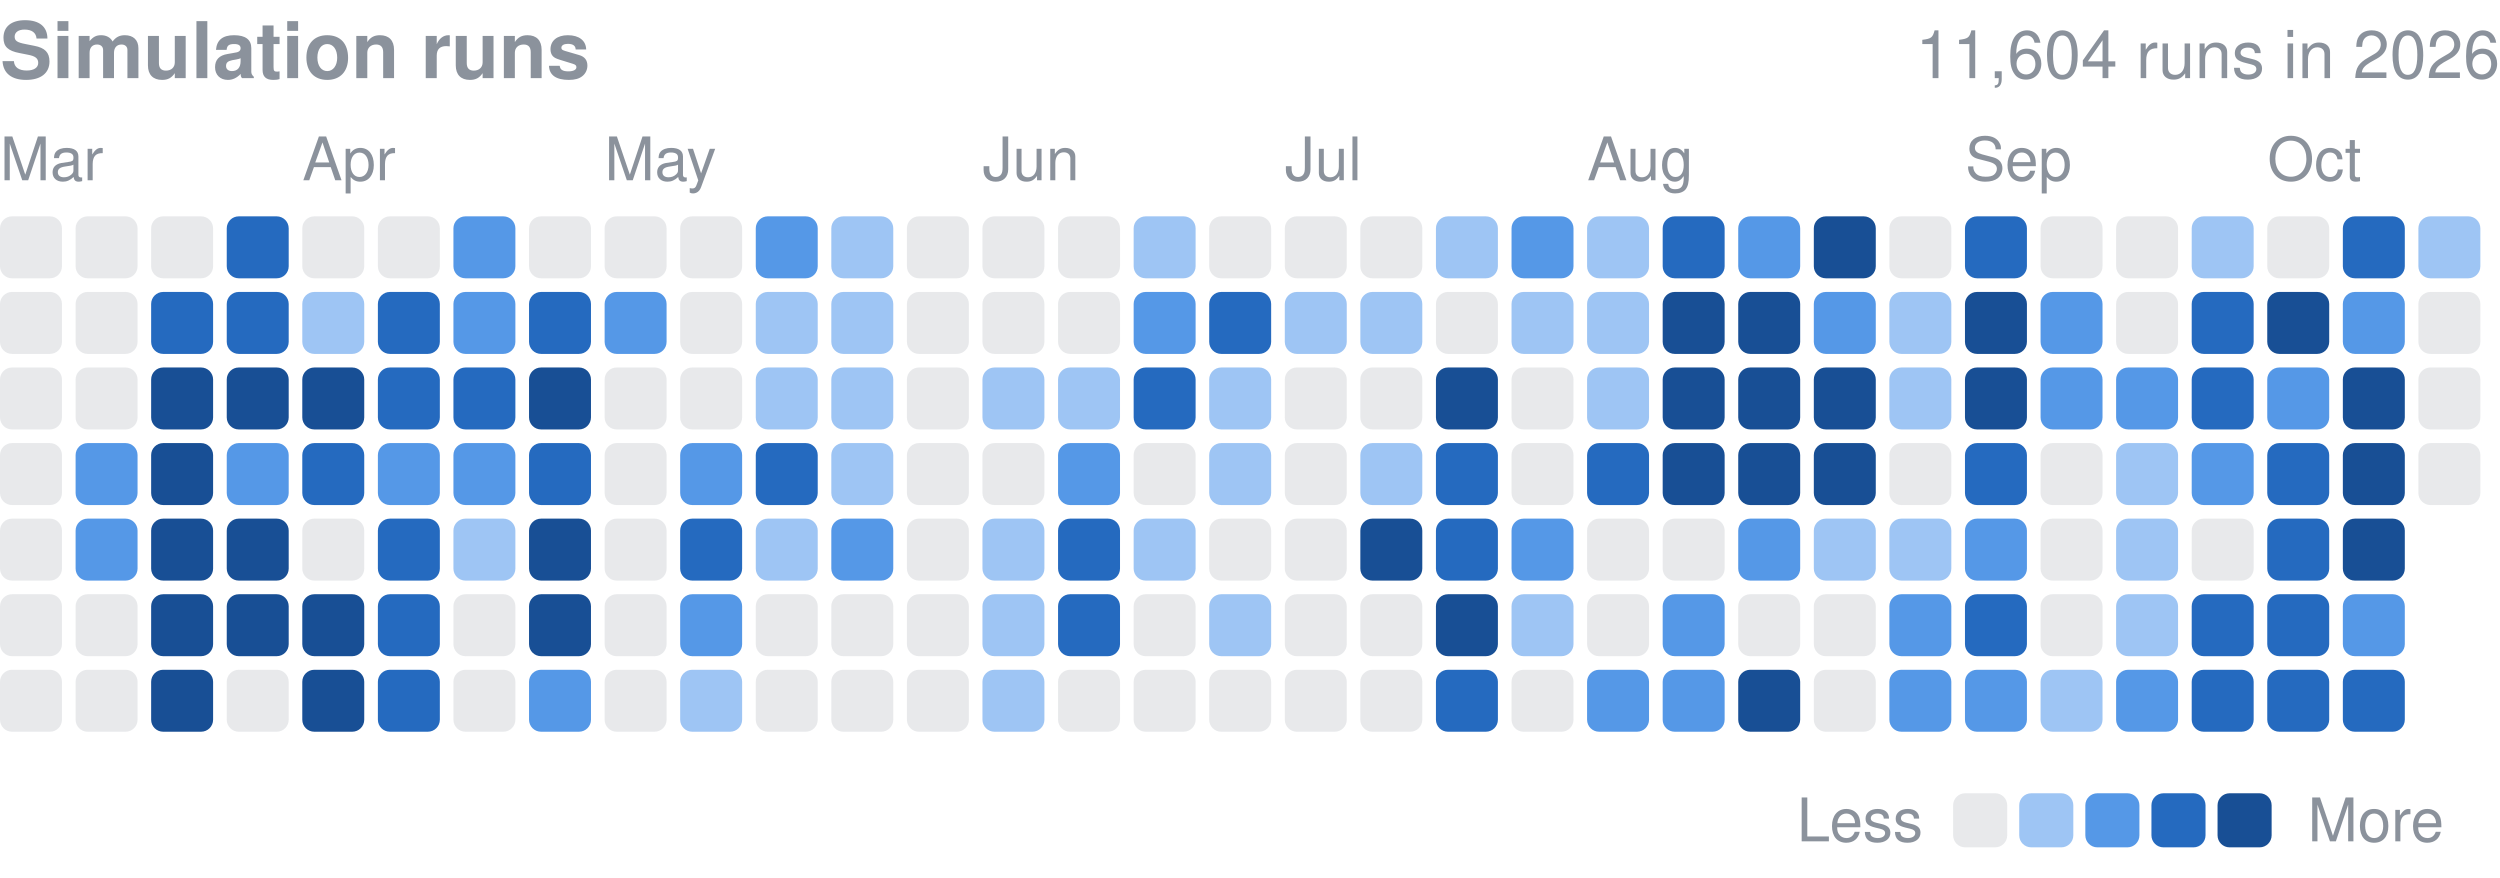
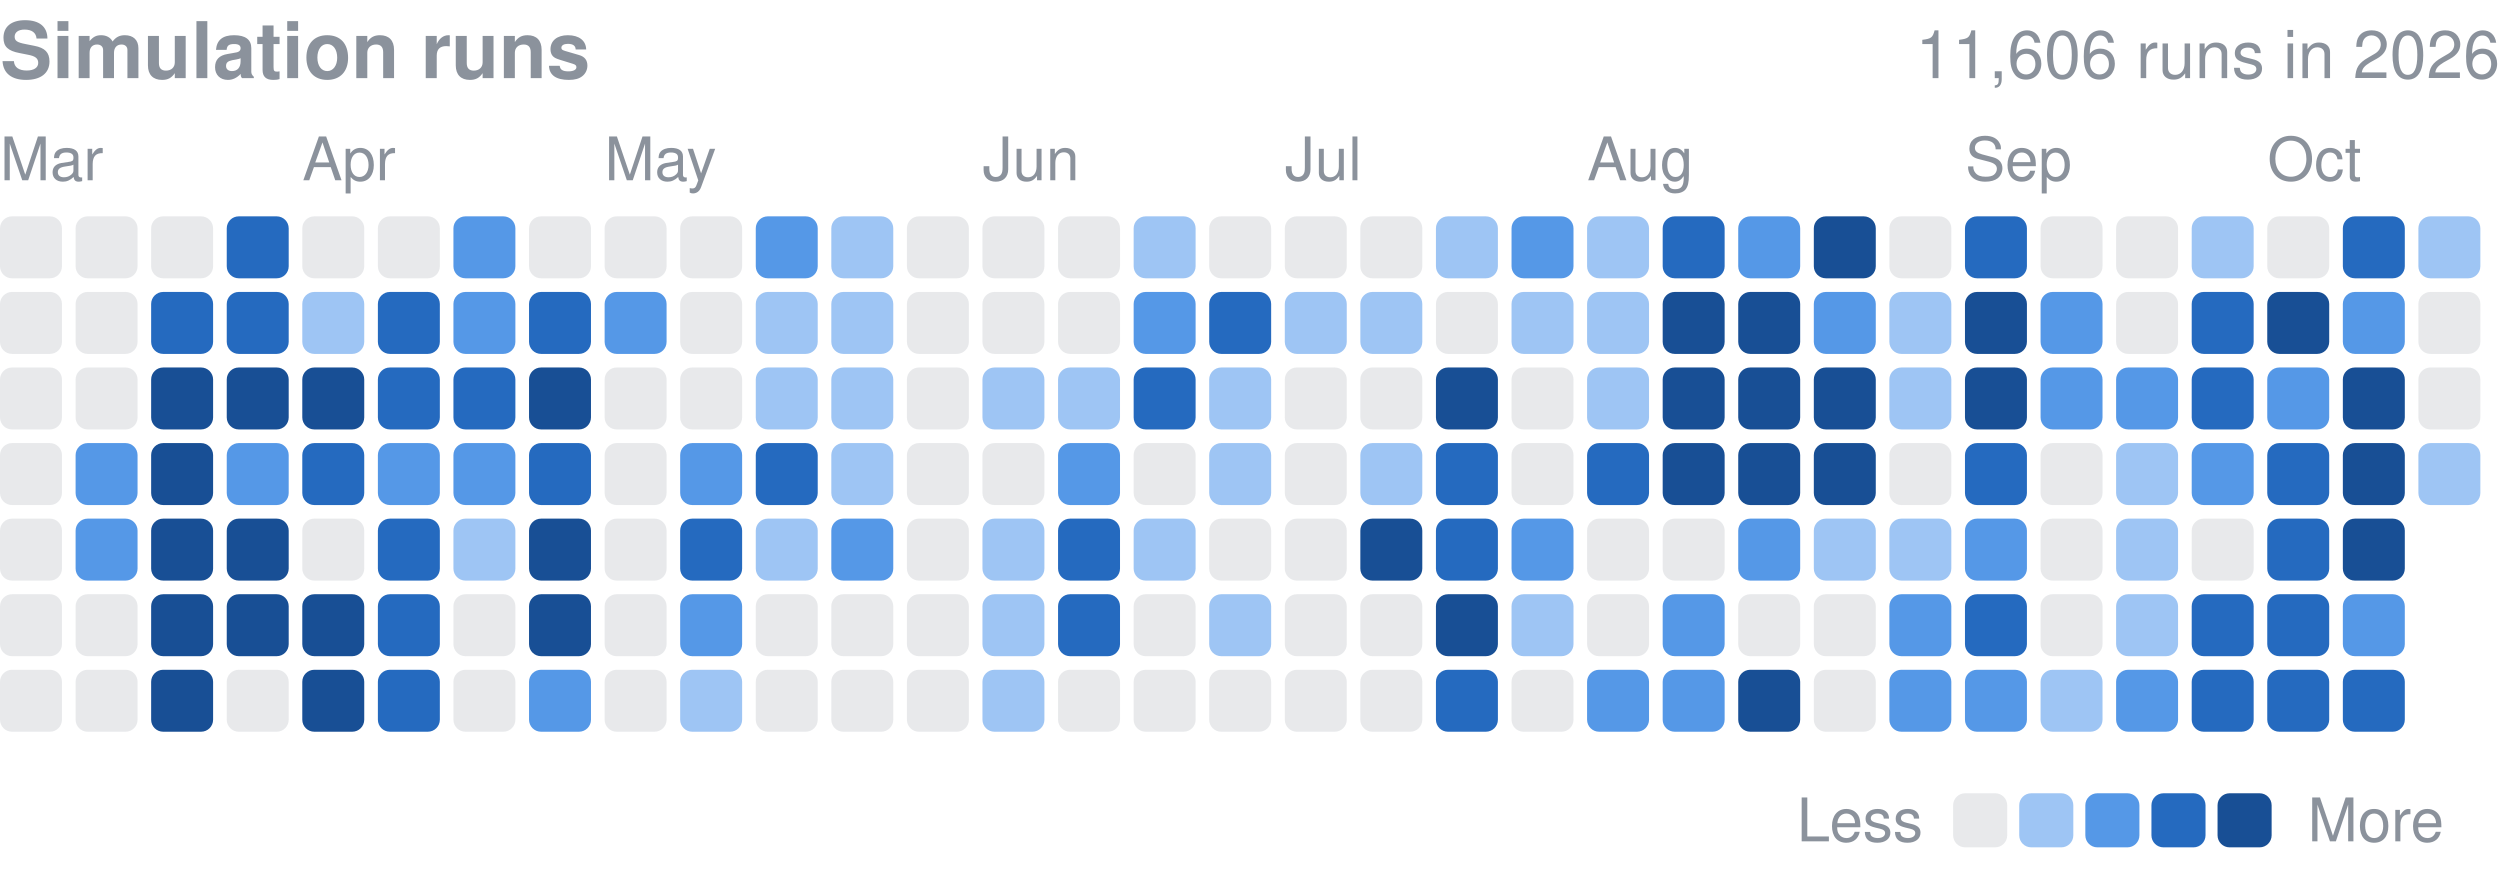
<svg xmlns="http://www.w3.org/2000/svg" width="416" height="146" viewBox="0 0 416 146" role="img" aria-label="Finished simulation runs per day in 2026">
  <style>text{font-family:-apple-system,BlinkMacSystemFont,"Segoe UI",Helvetica,Arial,sans-serif}</style>
  <text x="0" y="13" font-size="13" font-weight="600" fill="#8b929c">Simulation runs</text>
-   <text x="416" y="13" font-size="11" fill="#8b929c" text-anchor="end">11,604 runs in 2026</text>
+   <text x="416" y="13" font-size="11" fill="#8b929c" text-anchor="end">11,606 runs in 2026</text>
  <text x="0.0" y="30" font-size="10" fill="#8b929c">Mar</text>
  <text x="50.3" y="30" font-size="10" fill="#8b929c">Apr</text>
  <text x="100.6" y="30" font-size="10" fill="#8b929c">May</text>
  <text x="163.5" y="30" font-size="10" fill="#8b929c">Jun</text>
  <text x="213.8" y="30" font-size="10" fill="#8b929c">Jul</text>
  <text x="264.1" y="30" font-size="10" fill="#8b929c">Aug</text>
  <text x="327.0" y="30" font-size="10" fill="#8b929c">Sep</text>
  <text x="377.3" y="30" font-size="10" fill="#8b929c">Oct</text>
  <rect x="0.00" y="36.00" width="10.31" height="10.31" rx="2.0" fill="#8b929c" opacity="0.2" />
  <rect x="0.00" y="48.58" width="10.31" height="10.31" rx="2.0" fill="#8b929c" opacity="0.2" />
  <rect x="0.00" y="61.15" width="10.31" height="10.31" rx="2.0" fill="#8b929c" opacity="0.2" />
  <rect x="0.00" y="73.73" width="10.31" height="10.31" rx="2.0" fill="#8b929c" opacity="0.2" />
  <rect x="0.00" y="86.30" width="10.31" height="10.31" rx="2.0" fill="#8b929c" opacity="0.2" />
  <rect x="0.00" y="98.88" width="10.31" height="10.31" rx="2.0" fill="#8b929c" opacity="0.2" />
  <rect x="0.00" y="111.45" width="10.31" height="10.31" rx="2.0" fill="#8b929c" opacity="0.2" />
  <rect x="12.58" y="36.00" width="10.31" height="10.31" rx="2.0" fill="#8b929c" opacity="0.2" />
  <rect x="12.58" y="48.58" width="10.31" height="10.31" rx="2.0" fill="#8b929c" opacity="0.2" />
  <rect x="12.58" y="61.15" width="10.31" height="10.31" rx="2.0" fill="#8b929c" opacity="0.2" />
  <rect x="12.58" y="73.73" width="10.31" height="10.31" rx="2.0" fill="#5598e7" />
  <rect x="12.58" y="86.30" width="10.31" height="10.31" rx="2.0" fill="#5598e7" />
  <rect x="12.58" y="98.88" width="10.31" height="10.31" rx="2.0" fill="#8b929c" opacity="0.2" />
  <rect x="12.58" y="111.45" width="10.31" height="10.31" rx="2.0" fill="#8b929c" opacity="0.2" />
  <rect x="25.15" y="36.00" width="10.31" height="10.31" rx="2.0" fill="#8b929c" opacity="0.2" />
  <rect x="25.15" y="48.58" width="10.31" height="10.31" rx="2.0" fill="#256abf" />
  <rect x="25.15" y="61.15" width="10.31" height="10.31" rx="2.0" fill="#184f95" />
  <rect x="25.15" y="73.73" width="10.31" height="10.31" rx="2.0" fill="#184f95" />
  <rect x="25.15" y="86.30" width="10.31" height="10.31" rx="2.0" fill="#184f95" />
  <rect x="25.15" y="98.88" width="10.31" height="10.31" rx="2.0" fill="#184f95" />
  <rect x="25.15" y="111.45" width="10.31" height="10.31" rx="2.0" fill="#184f95" />
  <rect x="37.73" y="36.00" width="10.31" height="10.31" rx="2.0" fill="#256abf" />
  <rect x="37.73" y="48.58" width="10.31" height="10.31" rx="2.0" fill="#256abf" />
  <rect x="37.73" y="61.15" width="10.31" height="10.31" rx="2.0" fill="#184f95" />
  <rect x="37.73" y="73.73" width="10.31" height="10.31" rx="2.0" fill="#5598e7" />
  <rect x="37.73" y="86.30" width="10.31" height="10.31" rx="2.0" fill="#184f95" />
  <rect x="37.73" y="98.88" width="10.31" height="10.31" rx="2.0" fill="#184f95" />
  <rect x="37.73" y="111.45" width="10.31" height="10.31" rx="2.0" fill="#8b929c" opacity="0.2" />
  <rect x="50.30" y="36.00" width="10.31" height="10.31" rx="2.0" fill="#8b929c" opacity="0.2" />
  <rect x="50.30" y="48.58" width="10.31" height="10.31" rx="2.0" fill="#9ec5f4" />
  <rect x="50.30" y="61.15" width="10.31" height="10.31" rx="2.0" fill="#184f95" />
  <rect x="50.30" y="73.73" width="10.31" height="10.31" rx="2.0" fill="#256abf" />
  <rect x="50.30" y="86.30" width="10.31" height="10.31" rx="2.0" fill="#8b929c" opacity="0.2" />
  <rect x="50.30" y="98.88" width="10.31" height="10.31" rx="2.0" fill="#184f95" />
  <rect x="50.30" y="111.45" width="10.31" height="10.31" rx="2.0" fill="#184f95" />
  <rect x="62.88" y="36.00" width="10.31" height="10.31" rx="2.0" fill="#8b929c" opacity="0.2" />
  <rect x="62.88" y="48.58" width="10.31" height="10.31" rx="2.0" fill="#256abf" />
  <rect x="62.88" y="61.15" width="10.31" height="10.31" rx="2.0" fill="#256abf" />
  <rect x="62.88" y="73.73" width="10.31" height="10.31" rx="2.0" fill="#5598e7" />
  <rect x="62.88" y="86.30" width="10.31" height="10.31" rx="2.0" fill="#256abf" />
  <rect x="62.88" y="98.88" width="10.31" height="10.31" rx="2.0" fill="#256abf" />
  <rect x="62.88" y="111.45" width="10.31" height="10.31" rx="2.0" fill="#256abf" />
  <rect x="75.45" y="36.00" width="10.31" height="10.31" rx="2.0" fill="#5598e7" />
  <rect x="75.45" y="48.58" width="10.31" height="10.31" rx="2.0" fill="#5598e7" />
  <rect x="75.45" y="61.15" width="10.31" height="10.31" rx="2.0" fill="#256abf" />
  <rect x="75.45" y="73.73" width="10.31" height="10.31" rx="2.0" fill="#5598e7" />
  <rect x="75.45" y="86.30" width="10.31" height="10.31" rx="2.0" fill="#9ec5f4" />
  <rect x="75.45" y="98.88" width="10.31" height="10.31" rx="2.0" fill="#8b929c" opacity="0.2" />
  <rect x="75.45" y="111.45" width="10.31" height="10.31" rx="2.0" fill="#8b929c" opacity="0.2" />
  <rect x="88.03" y="36.00" width="10.31" height="10.31" rx="2.0" fill="#8b929c" opacity="0.2" />
  <rect x="88.03" y="48.58" width="10.31" height="10.31" rx="2.0" fill="#256abf" />
  <rect x="88.03" y="61.15" width="10.31" height="10.31" rx="2.0" fill="#184f95" />
  <rect x="88.03" y="73.73" width="10.31" height="10.31" rx="2.0" fill="#256abf" />
  <rect x="88.03" y="86.30" width="10.31" height="10.31" rx="2.0" fill="#184f95" />
  <rect x="88.03" y="98.88" width="10.31" height="10.31" rx="2.0" fill="#184f95" />
  <rect x="88.03" y="111.45" width="10.31" height="10.31" rx="2.0" fill="#5598e7" />
  <rect x="100.61" y="36.00" width="10.31" height="10.31" rx="2.0" fill="#8b929c" opacity="0.2" />
  <rect x="100.61" y="48.58" width="10.31" height="10.31" rx="2.0" fill="#5598e7" />
  <rect x="100.61" y="61.15" width="10.31" height="10.31" rx="2.0" fill="#8b929c" opacity="0.2" />
  <rect x="100.61" y="73.73" width="10.31" height="10.31" rx="2.0" fill="#8b929c" opacity="0.2" />
  <rect x="100.61" y="86.30" width="10.31" height="10.31" rx="2.0" fill="#8b929c" opacity="0.2" />
  <rect x="100.61" y="98.88" width="10.31" height="10.31" rx="2.0" fill="#8b929c" opacity="0.2" />
  <rect x="100.61" y="111.45" width="10.31" height="10.31" rx="2.0" fill="#8b929c" opacity="0.2" />
  <rect x="113.18" y="36.00" width="10.31" height="10.31" rx="2.0" fill="#8b929c" opacity="0.2" />
  <rect x="113.18" y="48.58" width="10.31" height="10.31" rx="2.0" fill="#8b929c" opacity="0.2" />
  <rect x="113.18" y="61.15" width="10.31" height="10.31" rx="2.0" fill="#8b929c" opacity="0.2" />
  <rect x="113.18" y="73.73" width="10.31" height="10.31" rx="2.0" fill="#5598e7" />
  <rect x="113.18" y="86.30" width="10.31" height="10.31" rx="2.0" fill="#256abf" />
  <rect x="113.18" y="98.88" width="10.31" height="10.31" rx="2.0" fill="#5598e7" />
  <rect x="113.18" y="111.45" width="10.31" height="10.31" rx="2.0" fill="#9ec5f4" />
  <rect x="125.76" y="36.00" width="10.31" height="10.31" rx="2.0" fill="#5598e7" />
  <rect x="125.76" y="48.58" width="10.31" height="10.31" rx="2.0" fill="#9ec5f4" />
  <rect x="125.76" y="61.15" width="10.31" height="10.31" rx="2.0" fill="#9ec5f4" />
  <rect x="125.76" y="73.73" width="10.31" height="10.31" rx="2.0" fill="#256abf" />
  <rect x="125.76" y="86.30" width="10.31" height="10.31" rx="2.0" fill="#9ec5f4" />
  <rect x="125.76" y="98.88" width="10.31" height="10.31" rx="2.0" fill="#8b929c" opacity="0.2" />
  <rect x="125.76" y="111.45" width="10.31" height="10.31" rx="2.0" fill="#8b929c" opacity="0.2" />
  <rect x="138.33" y="36.00" width="10.31" height="10.31" rx="2.0" fill="#9ec5f4" />
  <rect x="138.33" y="48.58" width="10.31" height="10.31" rx="2.0" fill="#9ec5f4" />
  <rect x="138.33" y="61.15" width="10.31" height="10.31" rx="2.0" fill="#9ec5f4" />
  <rect x="138.33" y="73.73" width="10.31" height="10.31" rx="2.0" fill="#9ec5f4" />
  <rect x="138.33" y="86.30" width="10.31" height="10.31" rx="2.0" fill="#5598e7" />
  <rect x="138.33" y="98.88" width="10.31" height="10.31" rx="2.0" fill="#8b929c" opacity="0.2" />
  <rect x="138.33" y="111.45" width="10.31" height="10.31" rx="2.0" fill="#8b929c" opacity="0.2" />
  <rect x="150.91" y="36.00" width="10.31" height="10.31" rx="2.0" fill="#8b929c" opacity="0.2" />
  <rect x="150.91" y="48.58" width="10.31" height="10.31" rx="2.0" fill="#8b929c" opacity="0.2" />
  <rect x="150.91" y="61.15" width="10.31" height="10.31" rx="2.0" fill="#8b929c" opacity="0.2" />
  <rect x="150.91" y="73.73" width="10.31" height="10.31" rx="2.0" fill="#8b929c" opacity="0.2" />
  <rect x="150.91" y="86.30" width="10.31" height="10.31" rx="2.0" fill="#8b929c" opacity="0.2" />
  <rect x="150.91" y="98.88" width="10.31" height="10.31" rx="2.0" fill="#8b929c" opacity="0.2" />
  <rect x="150.91" y="111.45" width="10.31" height="10.31" rx="2.0" fill="#8b929c" opacity="0.2" />
  <rect x="163.48" y="36.00" width="10.31" height="10.31" rx="2.0" fill="#8b929c" opacity="0.2" />
  <rect x="163.48" y="48.58" width="10.31" height="10.31" rx="2.0" fill="#8b929c" opacity="0.2" />
  <rect x="163.48" y="61.15" width="10.31" height="10.31" rx="2.0" fill="#9ec5f4" />
  <rect x="163.48" y="73.73" width="10.31" height="10.31" rx="2.0" fill="#8b929c" opacity="0.2" />
  <rect x="163.48" y="86.30" width="10.31" height="10.31" rx="2.0" fill="#9ec5f4" />
  <rect x="163.48" y="98.88" width="10.31" height="10.31" rx="2.0" fill="#9ec5f4" />
  <rect x="163.48" y="111.45" width="10.31" height="10.31" rx="2.0" fill="#9ec5f4" />
  <rect x="176.06" y="36.00" width="10.31" height="10.31" rx="2.0" fill="#8b929c" opacity="0.2" />
  <rect x="176.06" y="48.58" width="10.31" height="10.31" rx="2.0" fill="#8b929c" opacity="0.2" />
  <rect x="176.06" y="61.15" width="10.31" height="10.31" rx="2.0" fill="#9ec5f4" />
  <rect x="176.06" y="73.73" width="10.31" height="10.31" rx="2.0" fill="#5598e7" />
  <rect x="176.06" y="86.30" width="10.31" height="10.31" rx="2.0" fill="#256abf" />
  <rect x="176.06" y="98.88" width="10.31" height="10.31" rx="2.0" fill="#256abf" />
  <rect x="176.06" y="111.45" width="10.31" height="10.31" rx="2.0" fill="#8b929c" opacity="0.2" />
  <rect x="188.64" y="36.00" width="10.31" height="10.31" rx="2.0" fill="#9ec5f4" />
  <rect x="188.64" y="48.58" width="10.31" height="10.31" rx="2.0" fill="#5598e7" />
  <rect x="188.64" y="61.15" width="10.31" height="10.31" rx="2.0" fill="#256abf" />
  <rect x="188.64" y="73.73" width="10.31" height="10.31" rx="2.0" fill="#8b929c" opacity="0.2" />
  <rect x="188.64" y="86.30" width="10.31" height="10.31" rx="2.0" fill="#9ec5f4" />
  <rect x="188.64" y="98.88" width="10.31" height="10.31" rx="2.0" fill="#8b929c" opacity="0.2" />
  <rect x="188.64" y="111.45" width="10.31" height="10.31" rx="2.0" fill="#8b929c" opacity="0.2" />
  <rect x="201.21" y="36.00" width="10.31" height="10.31" rx="2.0" fill="#8b929c" opacity="0.2" />
  <rect x="201.21" y="48.58" width="10.31" height="10.31" rx="2.0" fill="#256abf" />
  <rect x="201.21" y="61.15" width="10.31" height="10.31" rx="2.0" fill="#9ec5f4" />
  <rect x="201.21" y="73.73" width="10.31" height="10.31" rx="2.0" fill="#9ec5f4" />
  <rect x="201.21" y="86.30" width="10.31" height="10.31" rx="2.0" fill="#8b929c" opacity="0.2" />
  <rect x="201.21" y="98.88" width="10.31" height="10.31" rx="2.0" fill="#9ec5f4" />
  <rect x="201.21" y="111.45" width="10.31" height="10.31" rx="2.0" fill="#8b929c" opacity="0.2" />
  <rect x="213.79" y="36.00" width="10.31" height="10.31" rx="2.0" fill="#8b929c" opacity="0.2" />
  <rect x="213.79" y="48.58" width="10.31" height="10.31" rx="2.0" fill="#9ec5f4" />
  <rect x="213.79" y="61.15" width="10.31" height="10.31" rx="2.0" fill="#8b929c" opacity="0.2" />
  <rect x="213.79" y="73.73" width="10.31" height="10.31" rx="2.0" fill="#8b929c" opacity="0.2" />
  <rect x="213.79" y="86.30" width="10.31" height="10.31" rx="2.0" fill="#8b929c" opacity="0.2" />
  <rect x="213.79" y="98.88" width="10.31" height="10.31" rx="2.0" fill="#8b929c" opacity="0.2" />
  <rect x="213.79" y="111.45" width="10.31" height="10.31" rx="2.0" fill="#8b929c" opacity="0.2" />
  <rect x="226.36" y="36.00" width="10.31" height="10.31" rx="2.0" fill="#8b929c" opacity="0.2" />
  <rect x="226.36" y="48.58" width="10.31" height="10.31" rx="2.0" fill="#9ec5f4" />
  <rect x="226.36" y="61.15" width="10.31" height="10.31" rx="2.0" fill="#8b929c" opacity="0.2" />
  <rect x="226.36" y="73.73" width="10.31" height="10.31" rx="2.0" fill="#9ec5f4" />
  <rect x="226.36" y="86.30" width="10.31" height="10.31" rx="2.0" fill="#184f95" />
  <rect x="226.36" y="98.88" width="10.31" height="10.31" rx="2.0" fill="#8b929c" opacity="0.2" />
  <rect x="226.36" y="111.45" width="10.31" height="10.31" rx="2.0" fill="#8b929c" opacity="0.2" />
  <rect x="238.94" y="36.00" width="10.31" height="10.31" rx="2.0" fill="#9ec5f4" />
  <rect x="238.94" y="48.58" width="10.31" height="10.31" rx="2.0" fill="#8b929c" opacity="0.2" />
  <rect x="238.94" y="61.15" width="10.31" height="10.31" rx="2.0" fill="#184f95" />
  <rect x="238.94" y="73.73" width="10.31" height="10.31" rx="2.0" fill="#256abf" />
  <rect x="238.94" y="86.30" width="10.31" height="10.31" rx="2.0" fill="#256abf" />
  <rect x="238.94" y="98.88" width="10.31" height="10.31" rx="2.0" fill="#184f95" />
  <rect x="238.94" y="111.45" width="10.31" height="10.31" rx="2.0" fill="#256abf" />
  <rect x="251.52" y="36.00" width="10.31" height="10.31" rx="2.0" fill="#5598e7" />
  <rect x="251.52" y="48.58" width="10.31" height="10.31" rx="2.0" fill="#9ec5f4" />
  <rect x="251.52" y="61.15" width="10.31" height="10.31" rx="2.0" fill="#8b929c" opacity="0.2" />
  <rect x="251.52" y="73.73" width="10.31" height="10.31" rx="2.0" fill="#8b929c" opacity="0.2" />
  <rect x="251.52" y="86.30" width="10.31" height="10.31" rx="2.0" fill="#5598e7" />
  <rect x="251.52" y="98.88" width="10.31" height="10.31" rx="2.0" fill="#9ec5f4" />
  <rect x="251.52" y="111.45" width="10.31" height="10.31" rx="2.0" fill="#8b929c" opacity="0.2" />
  <rect x="264.09" y="36.00" width="10.31" height="10.31" rx="2.0" fill="#9ec5f4" />
  <rect x="264.09" y="48.58" width="10.31" height="10.31" rx="2.0" fill="#9ec5f4" />
  <rect x="264.09" y="61.15" width="10.31" height="10.31" rx="2.0" fill="#9ec5f4" />
  <rect x="264.09" y="73.73" width="10.31" height="10.31" rx="2.0" fill="#256abf" />
  <rect x="264.09" y="86.30" width="10.31" height="10.31" rx="2.0" fill="#8b929c" opacity="0.2" />
  <rect x="264.09" y="98.88" width="10.31" height="10.31" rx="2.0" fill="#8b929c" opacity="0.2" />
  <rect x="264.09" y="111.45" width="10.31" height="10.31" rx="2.0" fill="#5598e7" />
  <rect x="276.67" y="36.00" width="10.31" height="10.31" rx="2.0" fill="#256abf" />
  <rect x="276.67" y="48.58" width="10.31" height="10.31" rx="2.0" fill="#184f95" />
  <rect x="276.67" y="61.15" width="10.31" height="10.31" rx="2.0" fill="#184f95" />
  <rect x="276.67" y="73.73" width="10.31" height="10.31" rx="2.0" fill="#184f95" />
  <rect x="276.67" y="86.30" width="10.31" height="10.31" rx="2.0" fill="#8b929c" opacity="0.2" />
  <rect x="276.67" y="98.88" width="10.31" height="10.31" rx="2.0" fill="#5598e7" />
  <rect x="276.67" y="111.45" width="10.31" height="10.31" rx="2.0" fill="#5598e7" />
  <rect x="289.24" y="36.00" width="10.31" height="10.31" rx="2.0" fill="#5598e7" />
  <rect x="289.24" y="48.58" width="10.31" height="10.31" rx="2.0" fill="#184f95" />
  <rect x="289.24" y="61.15" width="10.31" height="10.31" rx="2.0" fill="#184f95" />
  <rect x="289.24" y="73.73" width="10.31" height="10.31" rx="2.0" fill="#184f95" />
  <rect x="289.24" y="86.30" width="10.31" height="10.31" rx="2.0" fill="#5598e7" />
  <rect x="289.24" y="98.88" width="10.31" height="10.31" rx="2.0" fill="#8b929c" opacity="0.2" />
  <rect x="289.24" y="111.45" width="10.31" height="10.31" rx="2.0" fill="#184f95" />
  <rect x="301.82" y="36.00" width="10.31" height="10.31" rx="2.0" fill="#184f95" />
  <rect x="301.82" y="48.58" width="10.31" height="10.31" rx="2.0" fill="#5598e7" />
  <rect x="301.82" y="61.15" width="10.31" height="10.31" rx="2.0" fill="#184f95" />
  <rect x="301.82" y="73.73" width="10.31" height="10.31" rx="2.0" fill="#184f95" />
  <rect x="301.82" y="86.30" width="10.31" height="10.31" rx="2.0" fill="#9ec5f4" />
  <rect x="301.82" y="98.88" width="10.31" height="10.31" rx="2.0" fill="#8b929c" opacity="0.2" />
  <rect x="301.82" y="111.45" width="10.31" height="10.31" rx="2.0" fill="#8b929c" opacity="0.2" />
  <rect x="314.39" y="36.00" width="10.31" height="10.31" rx="2.0" fill="#8b929c" opacity="0.2" />
  <rect x="314.39" y="48.58" width="10.31" height="10.31" rx="2.0" fill="#9ec5f4" />
  <rect x="314.39" y="61.15" width="10.31" height="10.31" rx="2.0" fill="#9ec5f4" />
  <rect x="314.39" y="73.73" width="10.31" height="10.31" rx="2.0" fill="#8b929c" opacity="0.2" />
  <rect x="314.39" y="86.30" width="10.31" height="10.31" rx="2.0" fill="#9ec5f4" />
  <rect x="314.39" y="98.88" width="10.31" height="10.31" rx="2.0" fill="#5598e7" />
  <rect x="314.39" y="111.45" width="10.31" height="10.31" rx="2.0" fill="#5598e7" />
  <rect x="326.97" y="36.00" width="10.31" height="10.31" rx="2.0" fill="#256abf" />
  <rect x="326.97" y="48.58" width="10.31" height="10.31" rx="2.0" fill="#184f95" />
  <rect x="326.97" y="61.15" width="10.31" height="10.31" rx="2.0" fill="#184f95" />
  <rect x="326.97" y="73.73" width="10.31" height="10.31" rx="2.0" fill="#256abf" />
  <rect x="326.97" y="86.30" width="10.31" height="10.31" rx="2.0" fill="#5598e7" />
  <rect x="326.97" y="98.88" width="10.31" height="10.31" rx="2.0" fill="#256abf" />
  <rect x="326.97" y="111.45" width="10.31" height="10.31" rx="2.0" fill="#5598e7" />
  <rect x="339.55" y="36.00" width="10.31" height="10.31" rx="2.0" fill="#8b929c" opacity="0.2" />
  <rect x="339.55" y="48.58" width="10.31" height="10.31" rx="2.0" fill="#5598e7" />
  <rect x="339.55" y="61.15" width="10.31" height="10.31" rx="2.0" fill="#5598e7" />
  <rect x="339.55" y="73.73" width="10.31" height="10.31" rx="2.0" fill="#8b929c" opacity="0.2" />
  <rect x="339.55" y="86.30" width="10.31" height="10.31" rx="2.0" fill="#8b929c" opacity="0.2" />
  <rect x="339.55" y="98.88" width="10.31" height="10.31" rx="2.0" fill="#8b929c" opacity="0.2" />
  <rect x="339.55" y="111.45" width="10.31" height="10.31" rx="2.0" fill="#9ec5f4" />
  <rect x="352.12" y="36.00" width="10.31" height="10.31" rx="2.0" fill="#8b929c" opacity="0.2" />
  <rect x="352.12" y="48.58" width="10.31" height="10.31" rx="2.0" fill="#8b929c" opacity="0.2" />
  <rect x="352.12" y="61.15" width="10.31" height="10.31" rx="2.0" fill="#5598e7" />
  <rect x="352.12" y="73.73" width="10.31" height="10.31" rx="2.0" fill="#9ec5f4" />
  <rect x="352.12" y="86.30" width="10.31" height="10.31" rx="2.0" fill="#9ec5f4" />
  <rect x="352.12" y="98.88" width="10.31" height="10.31" rx="2.0" fill="#9ec5f4" />
  <rect x="352.12" y="111.45" width="10.31" height="10.31" rx="2.0" fill="#5598e7" />
  <rect x="364.70" y="36.00" width="10.31" height="10.31" rx="2.0" fill="#9ec5f4" />
  <rect x="364.70" y="48.58" width="10.31" height="10.31" rx="2.0" fill="#256abf" />
  <rect x="364.70" y="61.15" width="10.31" height="10.31" rx="2.0" fill="#256abf" />
  <rect x="364.70" y="73.73" width="10.31" height="10.31" rx="2.0" fill="#5598e7" />
  <rect x="364.70" y="86.30" width="10.31" height="10.31" rx="2.0" fill="#8b929c" opacity="0.2" />
  <rect x="364.70" y="98.88" width="10.31" height="10.31" rx="2.0" fill="#256abf" />
  <rect x="364.70" y="111.45" width="10.31" height="10.31" rx="2.0" fill="#256abf" />
  <rect x="377.27" y="36.00" width="10.31" height="10.31" rx="2.0" fill="#8b929c" opacity="0.2" />
  <rect x="377.27" y="48.58" width="10.31" height="10.31" rx="2.0" fill="#184f95" />
  <rect x="377.27" y="61.15" width="10.31" height="10.31" rx="2.0" fill="#5598e7" />
  <rect x="377.27" y="73.73" width="10.31" height="10.31" rx="2.0" fill="#256abf" />
  <rect x="377.27" y="86.30" width="10.31" height="10.31" rx="2.0" fill="#256abf" />
  <rect x="377.27" y="98.88" width="10.31" height="10.31" rx="2.0" fill="#256abf" />
  <rect x="377.27" y="111.45" width="10.31" height="10.31" rx="2.0" fill="#256abf" />
  <rect x="389.85" y="36.00" width="10.31" height="10.31" rx="2.0" fill="#256abf" />
  <rect x="389.85" y="48.58" width="10.31" height="10.31" rx="2.0" fill="#5598e7" />
  <rect x="389.85" y="61.15" width="10.31" height="10.31" rx="2.0" fill="#184f95" />
  <rect x="389.85" y="73.73" width="10.31" height="10.31" rx="2.0" fill="#184f95" />
  <rect x="389.85" y="86.30" width="10.31" height="10.31" rx="2.0" fill="#184f95" />
  <rect x="389.85" y="98.88" width="10.31" height="10.31" rx="2.0" fill="#5598e7" />
  <rect x="389.85" y="111.45" width="10.31" height="10.31" rx="2.0" fill="#256abf" />
  <rect x="402.42" y="36.00" width="10.31" height="10.31" rx="2.0" fill="#9ec5f4" />
  <rect x="402.42" y="48.58" width="10.31" height="10.31" rx="2.0" fill="#8b929c" opacity="0.2" />
  <rect x="402.42" y="61.15" width="10.31" height="10.31" rx="2.0" fill="#8b929c" opacity="0.2" />
-   <rect x="402.42" y="73.73" width="10.31" height="10.31" rx="2.0" fill="#8b929c" opacity="0.2" />
+   <rect x="402.42" y="73.73" width="10.31" height="10.31" rx="2.0" fill="#9ec5f4" />
  <text x="299" y="140.0" font-size="10" fill="#8b929c">Less</text>
  <rect x="325" y="132.0" width="9" height="9" rx="2.0" fill="#8b929c" opacity="0.2" />
  <rect x="336.0" y="132.0" width="9" height="9" rx="2.0" fill="#9ec5f4" />
  <rect x="347.0" y="132.0" width="9" height="9" rx="2.0" fill="#5598e7" />
  <rect x="358.0" y="132.0" width="9" height="9" rx="2.0" fill="#256abf" />
  <rect x="369.0" y="132.0" width="9" height="9" rx="2.0" fill="#184f95" />
  <text x="384.0" y="140.0" font-size="10" fill="#8b929c">More</text>
</svg>
